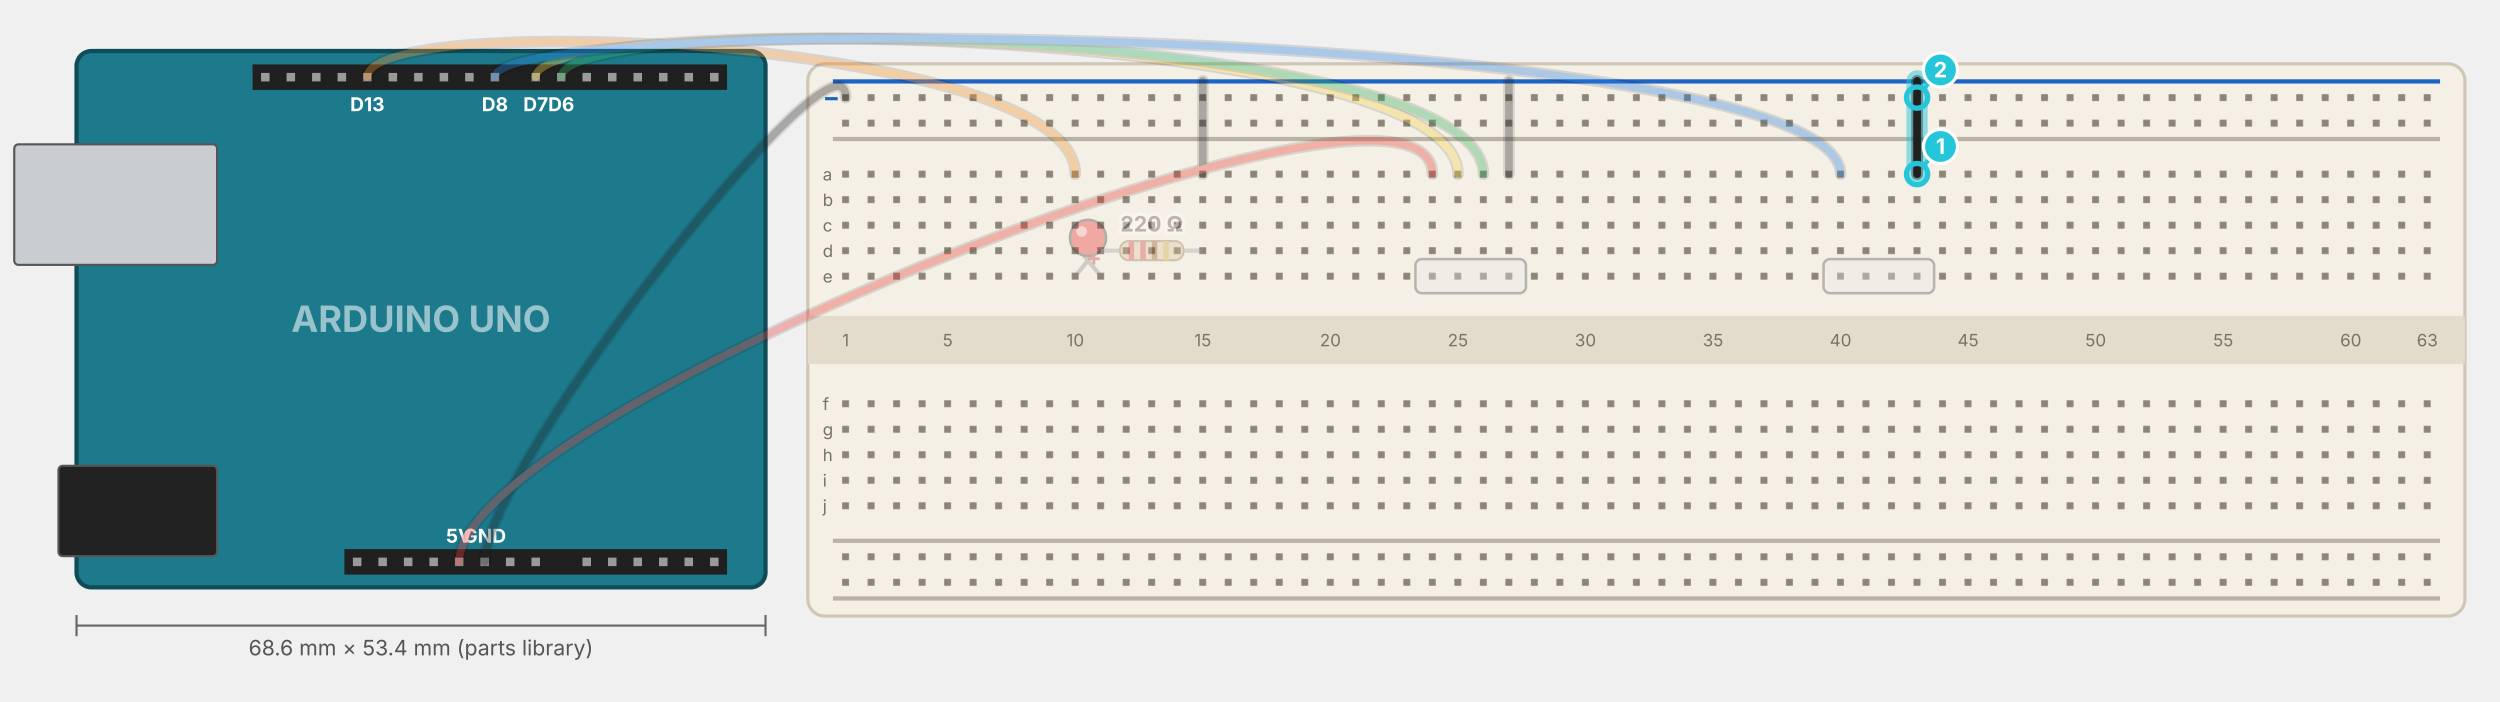
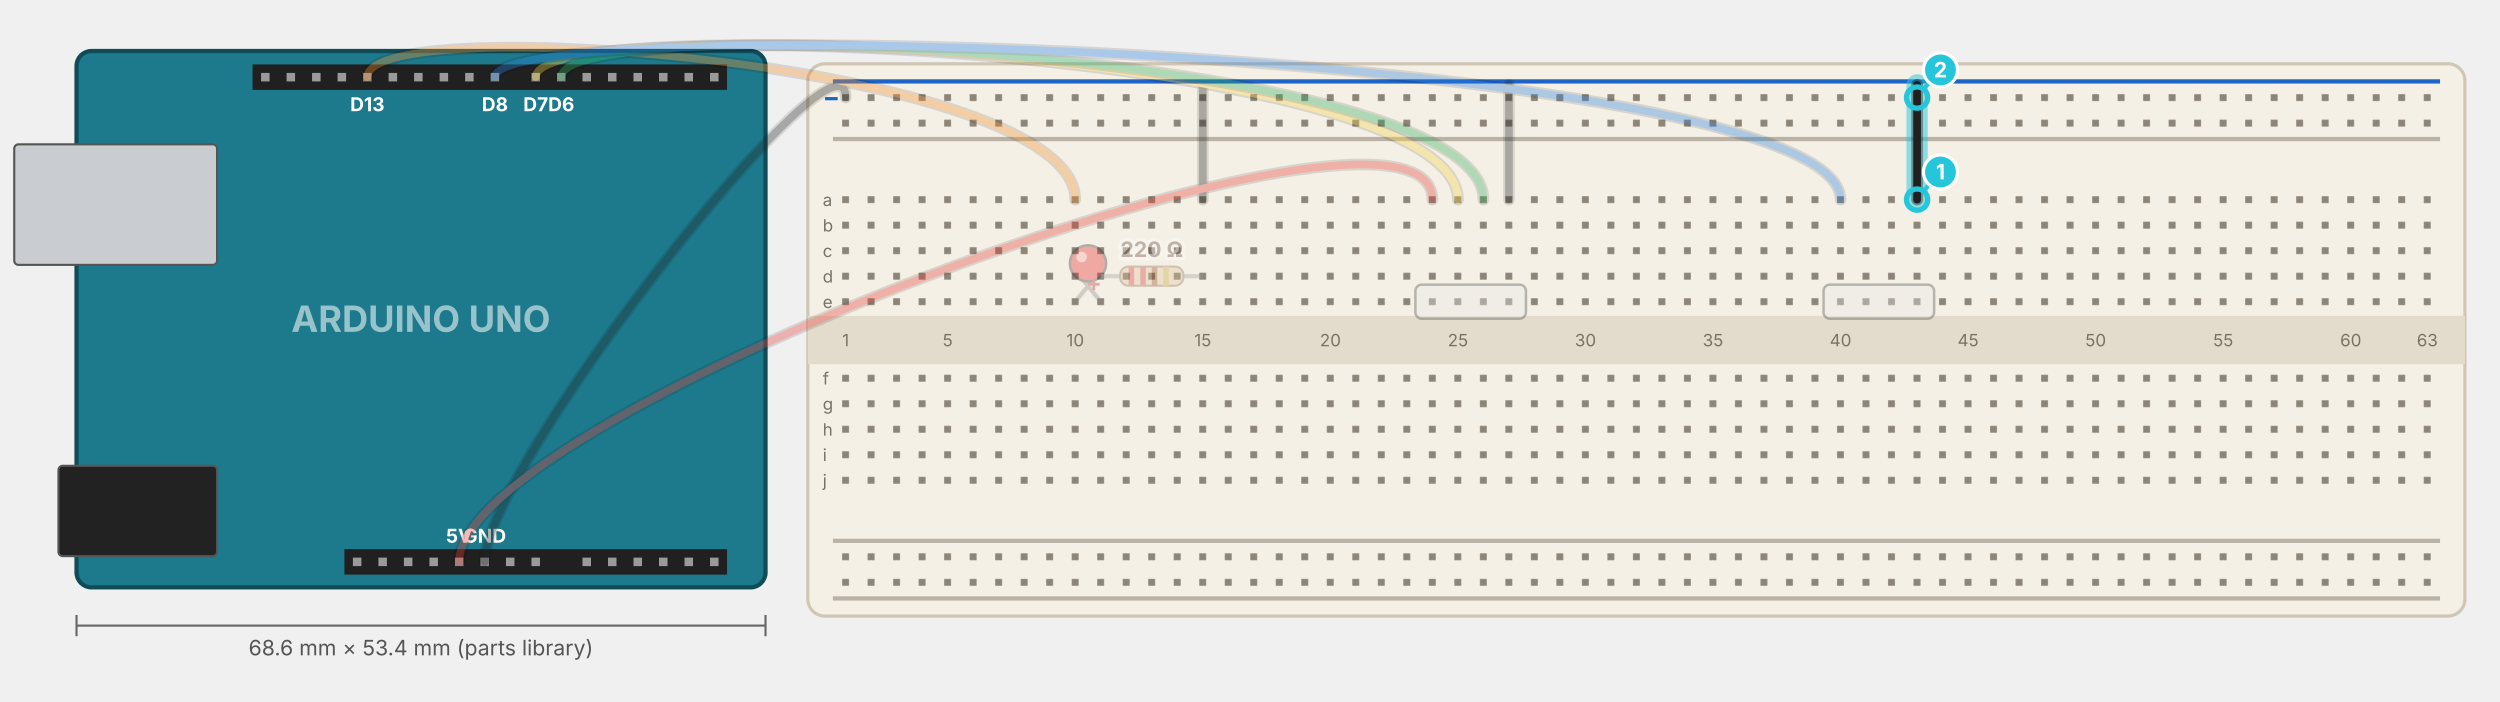
<svg xmlns="http://www.w3.org/2000/svg" viewBox="0 0 1176 330" font-family="system-ui,-apple-system,Segoe UI,sans-serif">
  <rect x="36" y="24" width="324.1" height="252.3" rx="7" fill="#1d7a8c" stroke="#0f4c57" stroke-width="2" />
  <rect x="6.7" y="67.9" width="95.4" height="56.7" rx="2" fill="#c9ccd1" stroke="#555" />
  <rect x="27.5" y="219.1" width="74.6" height="42.5" rx="2" fill="#222" stroke="#555" />
  <rect x="118.8" y="30.3" width="223.2" height="12.0" fill="#202020" />
  <rect x="162.0" y="258.3" width="180.0" height="12.0" fill="#202020" />
  <rect x="166.0" y="262.3" width="4" height="4" fill="#9a9a9a" />
  <rect x="178.0" y="262.3" width="4" height="4" fill="#9a9a9a" />
  <rect x="190.0" y="262.3" width="4" height="4" fill="#9a9a9a" />
  <rect x="202.0" y="262.3" width="4" height="4" fill="#9a9a9a" />
  <rect x="214.0" y="262.3" width="4" height="4" fill="#9a9a9a" />
  <rect x="226.0" y="262.3" width="4" height="4" fill="#9a9a9a" />
  <rect x="238.0" y="262.3" width="4" height="4" fill="#9a9a9a" />
  <rect x="250.0" y="262.3" width="4" height="4" fill="#9a9a9a" />
  <rect x="274.0" y="262.3" width="4" height="4" fill="#9a9a9a" />
  <rect x="286.0" y="262.3" width="4" height="4" fill="#9a9a9a" />
  <rect x="298.0" y="262.3" width="4" height="4" fill="#9a9a9a" />
  <rect x="310.0" y="262.3" width="4" height="4" fill="#9a9a9a" />
  <rect x="322.0" y="262.3" width="4" height="4" fill="#9a9a9a" />
  <rect x="334.0" y="262.3" width="4" height="4" fill="#9a9a9a" />
  <rect x="334.0" y="34.3" width="4" height="4" fill="#9a9a9a" />
  <rect x="322.0" y="34.3" width="4" height="4" fill="#9a9a9a" />
  <rect x="310.0" y="34.3" width="4" height="4" fill="#9a9a9a" />
  <rect x="298.0" y="34.3" width="4" height="4" fill="#9a9a9a" />
  <rect x="286.0" y="34.3" width="4" height="4" fill="#9a9a9a" />
  <rect x="274.0" y="34.3" width="4" height="4" fill="#9a9a9a" />
  <rect x="262.0" y="34.3" width="4" height="4" fill="#9a9a9a" />
  <rect x="250.0" y="34.3" width="4" height="4" fill="#9a9a9a" />
  <rect x="230.8" y="34.3" width="4" height="4" fill="#9a9a9a" />
  <rect x="218.8" y="34.3" width="4" height="4" fill="#9a9a9a" />
  <rect x="206.8" y="34.3" width="4" height="4" fill="#9a9a9a" />
  <rect x="194.8" y="34.3" width="4" height="4" fill="#9a9a9a" />
  <rect x="182.8" y="34.3" width="4" height="4" fill="#9a9a9a" />
  <rect x="170.8" y="34.3" width="4" height="4" fill="#9a9a9a" />
  <rect x="158.8" y="34.3" width="4" height="4" fill="#9a9a9a" />
  <rect x="146.8" y="34.3" width="4" height="4" fill="#9a9a9a" />
  <rect x="134.8" y="34.3" width="4" height="4" fill="#9a9a9a" />
  <rect x="122.8" y="34.3" width="4" height="4" fill="#9a9a9a" />
  <text x="198.0" y="156.1" text-anchor="middle" font-size="17" font-weight="700" fill="#ffffff" opacity=".55">ARDUINO UNO</text>
  <text x="216.0" y="255.3" text-anchor="middle" font-size="9" font-weight="700" fill="#fff">5V</text>
  <text x="172.8" y="52.3" text-anchor="middle" font-size="9" font-weight="700" fill="#fff">D13</text>
  <text x="264.0" y="52.3" text-anchor="middle" font-size="9" font-weight="700" fill="#fff">D6</text>
  <text x="252.0" y="52.3" text-anchor="middle" font-size="9" font-weight="700" fill="#fff">D7</text>
  <text x="232.8" y="52.3" text-anchor="middle" font-size="9" font-weight="700" fill="#fff">D8</text>
  <text x="228.0" y="255.3" text-anchor="middle" font-size="9" font-weight="700" fill="#fff">GND</text>
  <path d="M36 289.283v10M360.1 289.283v10M36 294.283H360.1" stroke="#666" fill="none" />
  <text x="198.0" y="308.283" text-anchor="middle" font-size="10" fill="#555">68.6 mm × 53.4 mm (parts library)</text>
  <rect x="380" y="30" width="779.5" height="259.8" rx="8" fill="#f4f0e6" stroke="#cfc6b4" stroke-width="1.5" />
  <rect x="380" y="148.6" width="779.5" height="22.7" fill="#e3dccd" />
-   <pattern id="holes" x="391.76" y="75.92" width="12" height="12" patternUnits="userSpaceOnUse">
+   <pattern id="holes" x="391.76" y="87.92" width="12" height="12" patternUnits="userSpaceOnUse">
    <rect x="4.4" y="4.4" width="3.2" height="3.2" fill="#8c8477" />
  </pattern>
-   <rect x="391.8" y="75.9" width="756" height="60" fill="url(#holes)" />
-   <rect x="391.8" y="183.9" width="756" height="60" fill="url(#holes)" />
+   <rect x="391.8" y="87.9" width="756" height="60" fill="url(#holes)" />
+   <rect x="391.8" y="171.9" width="756" height="60" fill="url(#holes)" />
  <rect x="391.8" y="51.9" width="756" height="12" fill="url(#holes)" />
  <line x1="391.8" y1="65.4" x2="1147.8" y2="65.4" stroke="#b9b2a5" stroke-width="2" />
  <rect x="391.8" y="39.9" width="756" height="12" fill="url(#holes)" />
  <line x1="391.8" y1="38.3" x2="1147.8" y2="38.3" stroke="#1e63c6" stroke-width="2" />
  <text x="387" y="49.9" font-size="12" font-weight="700" fill="#1e63c6">−</text>
  <rect x="391.8" y="256.0" width="756" height="12" fill="url(#holes)" />
  <line x1="391.8" y1="254.4" x2="1147.8" y2="254.4" stroke="#b9b2a5" stroke-width="2" />
  <rect x="391.8" y="268.0" width="756" height="12" fill="url(#holes)" />
  <line x1="391.8" y1="281.5" x2="1147.8" y2="281.5" stroke="#b9b2a5" stroke-width="2" />
  <text x="397.8" y="162.9" text-anchor="middle" font-size="8" fill="#7a7266">1</text>
  <text x="445.8" y="162.9" text-anchor="middle" font-size="8" fill="#7a7266">5</text>
  <text x="505.8" y="162.9" text-anchor="middle" font-size="8" fill="#7a7266">10</text>
  <text x="565.8" y="162.9" text-anchor="middle" font-size="8" fill="#7a7266">15</text>
  <text x="625.8" y="162.9" text-anchor="middle" font-size="8" fill="#7a7266">20</text>
  <text x="685.8" y="162.9" text-anchor="middle" font-size="8" fill="#7a7266">25</text>
  <text x="745.8" y="162.9" text-anchor="middle" font-size="8" fill="#7a7266">30</text>
  <text x="805.8" y="162.9" text-anchor="middle" font-size="8" fill="#7a7266">35</text>
  <text x="865.8" y="162.9" text-anchor="middle" font-size="8" fill="#7a7266">40</text>
  <text x="925.8" y="162.9" text-anchor="middle" font-size="8" fill="#7a7266">45</text>
  <text x="985.8" y="162.9" text-anchor="middle" font-size="8" fill="#7a7266">50</text>
  <text x="1045.8" y="162.9" text-anchor="middle" font-size="8" fill="#7a7266">55</text>
  <text x="1105.8" y="162.9" text-anchor="middle" font-size="8" fill="#7a7266">60</text>
  <text x="1141.8" y="162.9" text-anchor="middle" font-size="8" fill="#7a7266">63</text>
-   <text x="387" y="84.9" font-size="8" fill="#7a7266">a</text>
-   <text x="387" y="96.9" font-size="8" fill="#7a7266">b</text>
-   <text x="387" y="108.9" font-size="8" fill="#7a7266">c</text>
-   <text x="387" y="120.9" font-size="8" fill="#7a7266">d</text>
-   <text x="387" y="132.9" font-size="8" fill="#7a7266">e</text>
-   <text x="387" y="192.9" font-size="8" fill="#7a7266">f</text>
-   <text x="387" y="204.9" font-size="8" fill="#7a7266">g</text>
-   <text x="387" y="216.9" font-size="8" fill="#7a7266">h</text>
-   <text x="387" y="228.9" font-size="8" fill="#7a7266">i</text>
-   <text x="387" y="240.9" font-size="8" fill="#7a7266">j</text>
+   <text x="387" y="96.9" font-size="8" fill="#7a7266">a</text>
+   <text x="387" y="108.9" font-size="8" fill="#7a7266">b</text>
+   <text x="387" y="120.9" font-size="8" fill="#7a7266">c</text>
+   <text x="387" y="132.9" font-size="8" fill="#7a7266">d</text>
+   <text x="387" y="144.9" font-size="8" fill="#7a7266">e</text>
+   <text x="387" y="180.9" font-size="8" fill="#7a7266">f</text>
+   <text x="387" y="192.9" font-size="8" fill="#7a7266">g</text>
+   <text x="387" y="204.9" font-size="8" fill="#7a7266">h</text>
+   <text x="387" y="216.9" font-size="8" fill="#7a7266">i</text>
+   <text x="387" y="228.9" font-size="8" fill="#7a7266">j</text>
  <g class="ps-old" opacity=".35">
-     <path d="M505.8 129.9L514.8 118.9M517.8 129.9L508.8 118.9" stroke="#8a8a8a" stroke-width="2" fill="none" />
-     <circle cx="511.8" cy="111.9" r="8.5" fill="#E52323" stroke="#333" stroke-width="1.2" />
-     <circle cx="508.8" cy="108.9" r="2.5" fill="#fff" opacity=".6" />
-     <text x="510.8" y="124.9" font-size="11" font-weight="700" fill="#c62828">+</text>
-     <line x1="517.8" y1="117.9" x2="565.8" y2="117.9" stroke="#9e9e9e" stroke-width="2" />
-     <g transform="translate(541.8 117.9) rotate(0.0)">
+     <path d="M505.8 141.9L514.8 130.9M517.8 141.9L508.8 130.9" stroke="#8a8a8a" stroke-width="2" fill="none" />
+     <circle cx="511.8" cy="123.9" r="8.5" fill="#E52323" stroke="#333" stroke-width="1.2" />
+     <circle cx="508.8" cy="120.9" r="2.5" fill="#fff" opacity=".6" />
+     <text x="510.8" y="136.9" font-size="11" font-weight="700" fill="#c62828">+</text>
+     <line x1="517.8" y1="129.9" x2="565.8" y2="129.9" stroke="#9e9e9e" stroke-width="2" />
+     <g transform="translate(541.8 129.9) rotate(0.0)">
      <rect x="-14.9" y="-4.5" width="29.8" height="9" rx="4" fill="#dcc29a" stroke="#8d6e4a" />
      <rect x="-10.9" y="-4.5" width="2.6" height="9" fill="#d32f2f" />
      <rect x="-5.4" y="-4.5" width="2.6" height="9" fill="#d32f2f" />
      <rect x="0.0" y="-4.5" width="2.6" height="9" fill="#8b4513" />
      <rect x="5.4" y="-4.5" width="2.6" height="9" fill="#c9a227" />
    </g>
-     <text x="541.8" y="108.9" text-anchor="middle" font-size="10" font-weight="700" fill="#5d4037" paint-order="stroke" stroke="#fff" stroke-width="3">220 Ω</text>
-     <rect x="665.8" y="121.9" width="52.0" height="16.0" rx="3" fill="#e9e9e9" stroke="#444" stroke-width="1.2" />
-     <rect x="857.8" y="121.9" width="52.0" height="16.0" rx="3" fill="#e9e9e9" stroke="#444" stroke-width="1.2" />
+     <text x="541.8" y="120.9" text-anchor="middle" font-size="10" font-weight="700" fill="#5d4037" paint-order="stroke" stroke="#fff" stroke-width="3">220 Ω</text>
+     <rect x="665.8" y="133.9" width="52.0" height="16.0" rx="3" fill="#e9e9e9" stroke="#444" stroke-width="1.2" />
+     <rect x="857.8" y="133.9" width="52.0" height="16.0" rx="3" fill="#e9e9e9" stroke="#444" stroke-width="1.2" />
    <path d="M228.0 264.3C228.0 219.9 397.8 4.0 397.8 45.9" stroke="#0005" stroke-width="5.5" fill="none" stroke-linecap="round" />
    <path d="M228.0 264.3C228.0 219.9 397.8 4.0 397.8 45.9" stroke="#202020" stroke-width="3.6" fill="none" stroke-linecap="round" />
-     <path d="M172.8 36.3C172.8 4.0 505.8 18.0 505.8 81.9" stroke="#0005" stroke-width="5.5" fill="none" stroke-linecap="round" />
-     <path d="M172.8 36.3C172.8 4.0 505.8 18.0 505.8 81.9" stroke="#F28C28" stroke-width="3.6" fill="none" stroke-linecap="round" />
-     <path d="M565.8 81.9C565.8 57.9 565.8 21.9 565.8 45.9" stroke="#0005" stroke-width="5.5" fill="none" stroke-linecap="round" />
-     <path d="M565.8 81.9C565.8 57.9 565.8 21.9 565.8 45.9" stroke="#202020" stroke-width="3.6" fill="none" stroke-linecap="round" />
-     <path d="M216.0 264.3C216.0 194.3 673.8 11.9 673.8 81.9" stroke="#0005" stroke-width="5.5" fill="none" stroke-linecap="round" />
-     <path d="M216.0 264.3C216.0 194.3 673.8 11.9 673.8 81.9" stroke="#E53935" stroke-width="3.6" fill="none" stroke-linecap="round" />
-     <path d="M252.0 36.3C252.0 4.0 685.8 11.9 685.8 81.9" stroke="#0005" stroke-width="5.5" fill="none" stroke-linecap="round" />
-     <path d="M252.0 36.3C252.0 4.0 685.8 11.9 685.8 81.9" stroke="#F4D03F" stroke-width="3.6" fill="none" stroke-linecap="round" />
-     <path d="M264.0 36.3C264.0 4.0 697.8 11.9 697.8 81.9" stroke="#0005" stroke-width="5.5" fill="none" stroke-linecap="round" />
-     <path d="M264.0 36.3C264.0 4.0 697.8 11.9 697.8 81.9" stroke="#2EAD59" stroke-width="3.6" fill="none" stroke-linecap="round" />
-     <path d="M709.8 81.9C709.8 57.9 709.8 21.9 709.8 45.9" stroke="#0005" stroke-width="5.5" fill="none" stroke-linecap="round" />
-     <path d="M709.8 81.9C709.8 57.9 709.8 21.9 709.8 45.9" stroke="#202020" stroke-width="3.6" fill="none" stroke-linecap="round" />
-     <path d="M232.8 36.3C232.8 4.0 865.8 11.9 865.8 81.9" stroke="#0005" stroke-width="5.5" fill="none" stroke-linecap="round" />
-     <path d="M232.8 36.3C232.8 4.0 865.8 11.9 865.8 81.9" stroke="#287DDA" stroke-width="3.6" fill="none" stroke-linecap="round" />
+     <path d="M172.8 36.3C172.8 4.0 505.8 30.0 505.8 93.9" stroke="#0005" stroke-width="5.5" fill="none" stroke-linecap="round" />
+     <path d="M172.8 36.3C172.8 4.0 505.8 30.0 505.8 93.9" stroke="#F28C28" stroke-width="3.6" fill="none" stroke-linecap="round" />
+     <path d="M565.8 93.9C565.8 69.9 565.8 21.9 565.8 45.9" stroke="#0005" stroke-width="5.5" fill="none" stroke-linecap="round" />
+     <path d="M565.8 93.9C565.8 69.9 565.8 21.9 565.8 45.9" stroke="#202020" stroke-width="3.6" fill="none" stroke-linecap="round" />
+     <path d="M216.0 264.3C216.0 194.3 673.8 23.9 673.8 93.9" stroke="#0005" stroke-width="5.5" fill="none" stroke-linecap="round" />
+     <path d="M216.0 264.3C216.0 194.3 673.8 23.9 673.8 93.9" stroke="#E53935" stroke-width="3.6" fill="none" stroke-linecap="round" />
+     <path d="M252.0 36.3C252.0 4.0 685.8 23.9 685.8 93.9" stroke="#0005" stroke-width="5.5" fill="none" stroke-linecap="round" />
+     <path d="M252.0 36.3C252.0 4.0 685.8 23.9 685.8 93.9" stroke="#F4D03F" stroke-width="3.6" fill="none" stroke-linecap="round" />
+     <path d="M264.0 36.3C264.0 4.0 697.8 23.9 697.8 93.9" stroke="#0005" stroke-width="5.5" fill="none" stroke-linecap="round" />
+     <path d="M264.0 36.3C264.0 4.0 697.8 23.9 697.8 93.9" stroke="#2EAD59" stroke-width="3.6" fill="none" stroke-linecap="round" />
+     <path d="M709.8 93.9C709.8 69.9 709.8 21.9 709.8 45.9" stroke="#0005" stroke-width="5.5" fill="none" stroke-linecap="round" />
+     <path d="M709.8 93.9C709.8 69.9 709.8 21.9 709.8 45.9" stroke="#202020" stroke-width="3.6" fill="none" stroke-linecap="round" />
+     <path d="M232.8 36.3C232.8 4.0 865.8 23.9 865.8 93.9" stroke="#0005" stroke-width="5.5" fill="none" stroke-linecap="round" />
+     <path d="M232.8 36.3C232.8 4.0 865.8 23.9 865.8 93.9" stroke="#287DDA" stroke-width="3.6" fill="none" stroke-linecap="round" />
  </g>
  <g class="ps-new" data-anim="wire" data-id="wire_buzzer_ground">
-     <path d="M901.8 81.9C901.8 57.9 901.8 21.9 901.8 45.9" stroke="#26c6da" stroke-width="10" fill="none" stroke-linecap="round" opacity=".5" />
-     <path d="M901.8 81.9C901.8 57.9 901.8 21.9 901.8 45.9" stroke="#0005" stroke-width="5.5" fill="none" stroke-linecap="round" />
-     <path d="M901.8 81.9C901.8 57.9 901.8 21.9 901.8 45.9" stroke="#202020" stroke-width="3.6" fill="none" stroke-linecap="round" />
+     <path d="M901.8 93.9C901.8 69.9 901.8 21.9 901.8 45.9" stroke="#26c6da" stroke-width="10" fill="none" stroke-linecap="round" opacity=".5" />
+     <path d="M901.8 93.9C901.8 69.9 901.8 21.9 901.8 45.9" stroke="#0005" stroke-width="5.5" fill="none" stroke-linecap="round" />
+     <path d="M901.8 93.9C901.8 69.9 901.8 21.9 901.8 45.9" stroke="#202020" stroke-width="3.6" fill="none" stroke-linecap="round" />
  </g>
  <g class="ps-marks">
-     <circle cx="901.8" cy="81.9" r="5" fill="none" stroke="#26c6da" stroke-width="2.5" />
-     <line x1="904.8" y1="77.9" x2="912.8" y2="68.9" stroke="#26c6da" stroke-width="2" />
-     <circle cx="912.8" cy="68.9" r="8" fill="#26c6da" stroke="#fff" stroke-width="1.5" />
-     <text x="912.8" y="72.4" text-anchor="middle" font-size="10" font-weight="700" fill="#fff">1</text>
+     <circle cx="901.8" cy="93.9" r="5" fill="none" stroke="#26c6da" stroke-width="2.5" />
+     <line x1="904.8" y1="89.9" x2="912.8" y2="80.9" stroke="#26c6da" stroke-width="2" />
+     <circle cx="912.8" cy="80.9" r="8" fill="#26c6da" stroke="#fff" stroke-width="1.5" />
+     <text x="912.8" y="84.4" text-anchor="middle" font-size="10" font-weight="700" fill="#fff">1</text>
    <circle cx="901.8" cy="45.9" r="5" fill="none" stroke="#26c6da" stroke-width="2.5" />
    <line x1="904.8" y1="41.9" x2="912.8" y2="32.9" stroke="#26c6da" stroke-width="2" />
    <circle cx="912.8" cy="32.9" r="8" fill="#26c6da" stroke="#fff" stroke-width="1.5" />
    <text x="912.8" y="36.4" text-anchor="middle" font-size="10" font-weight="700" fill="#fff">2</text>
  </g>
</svg>
